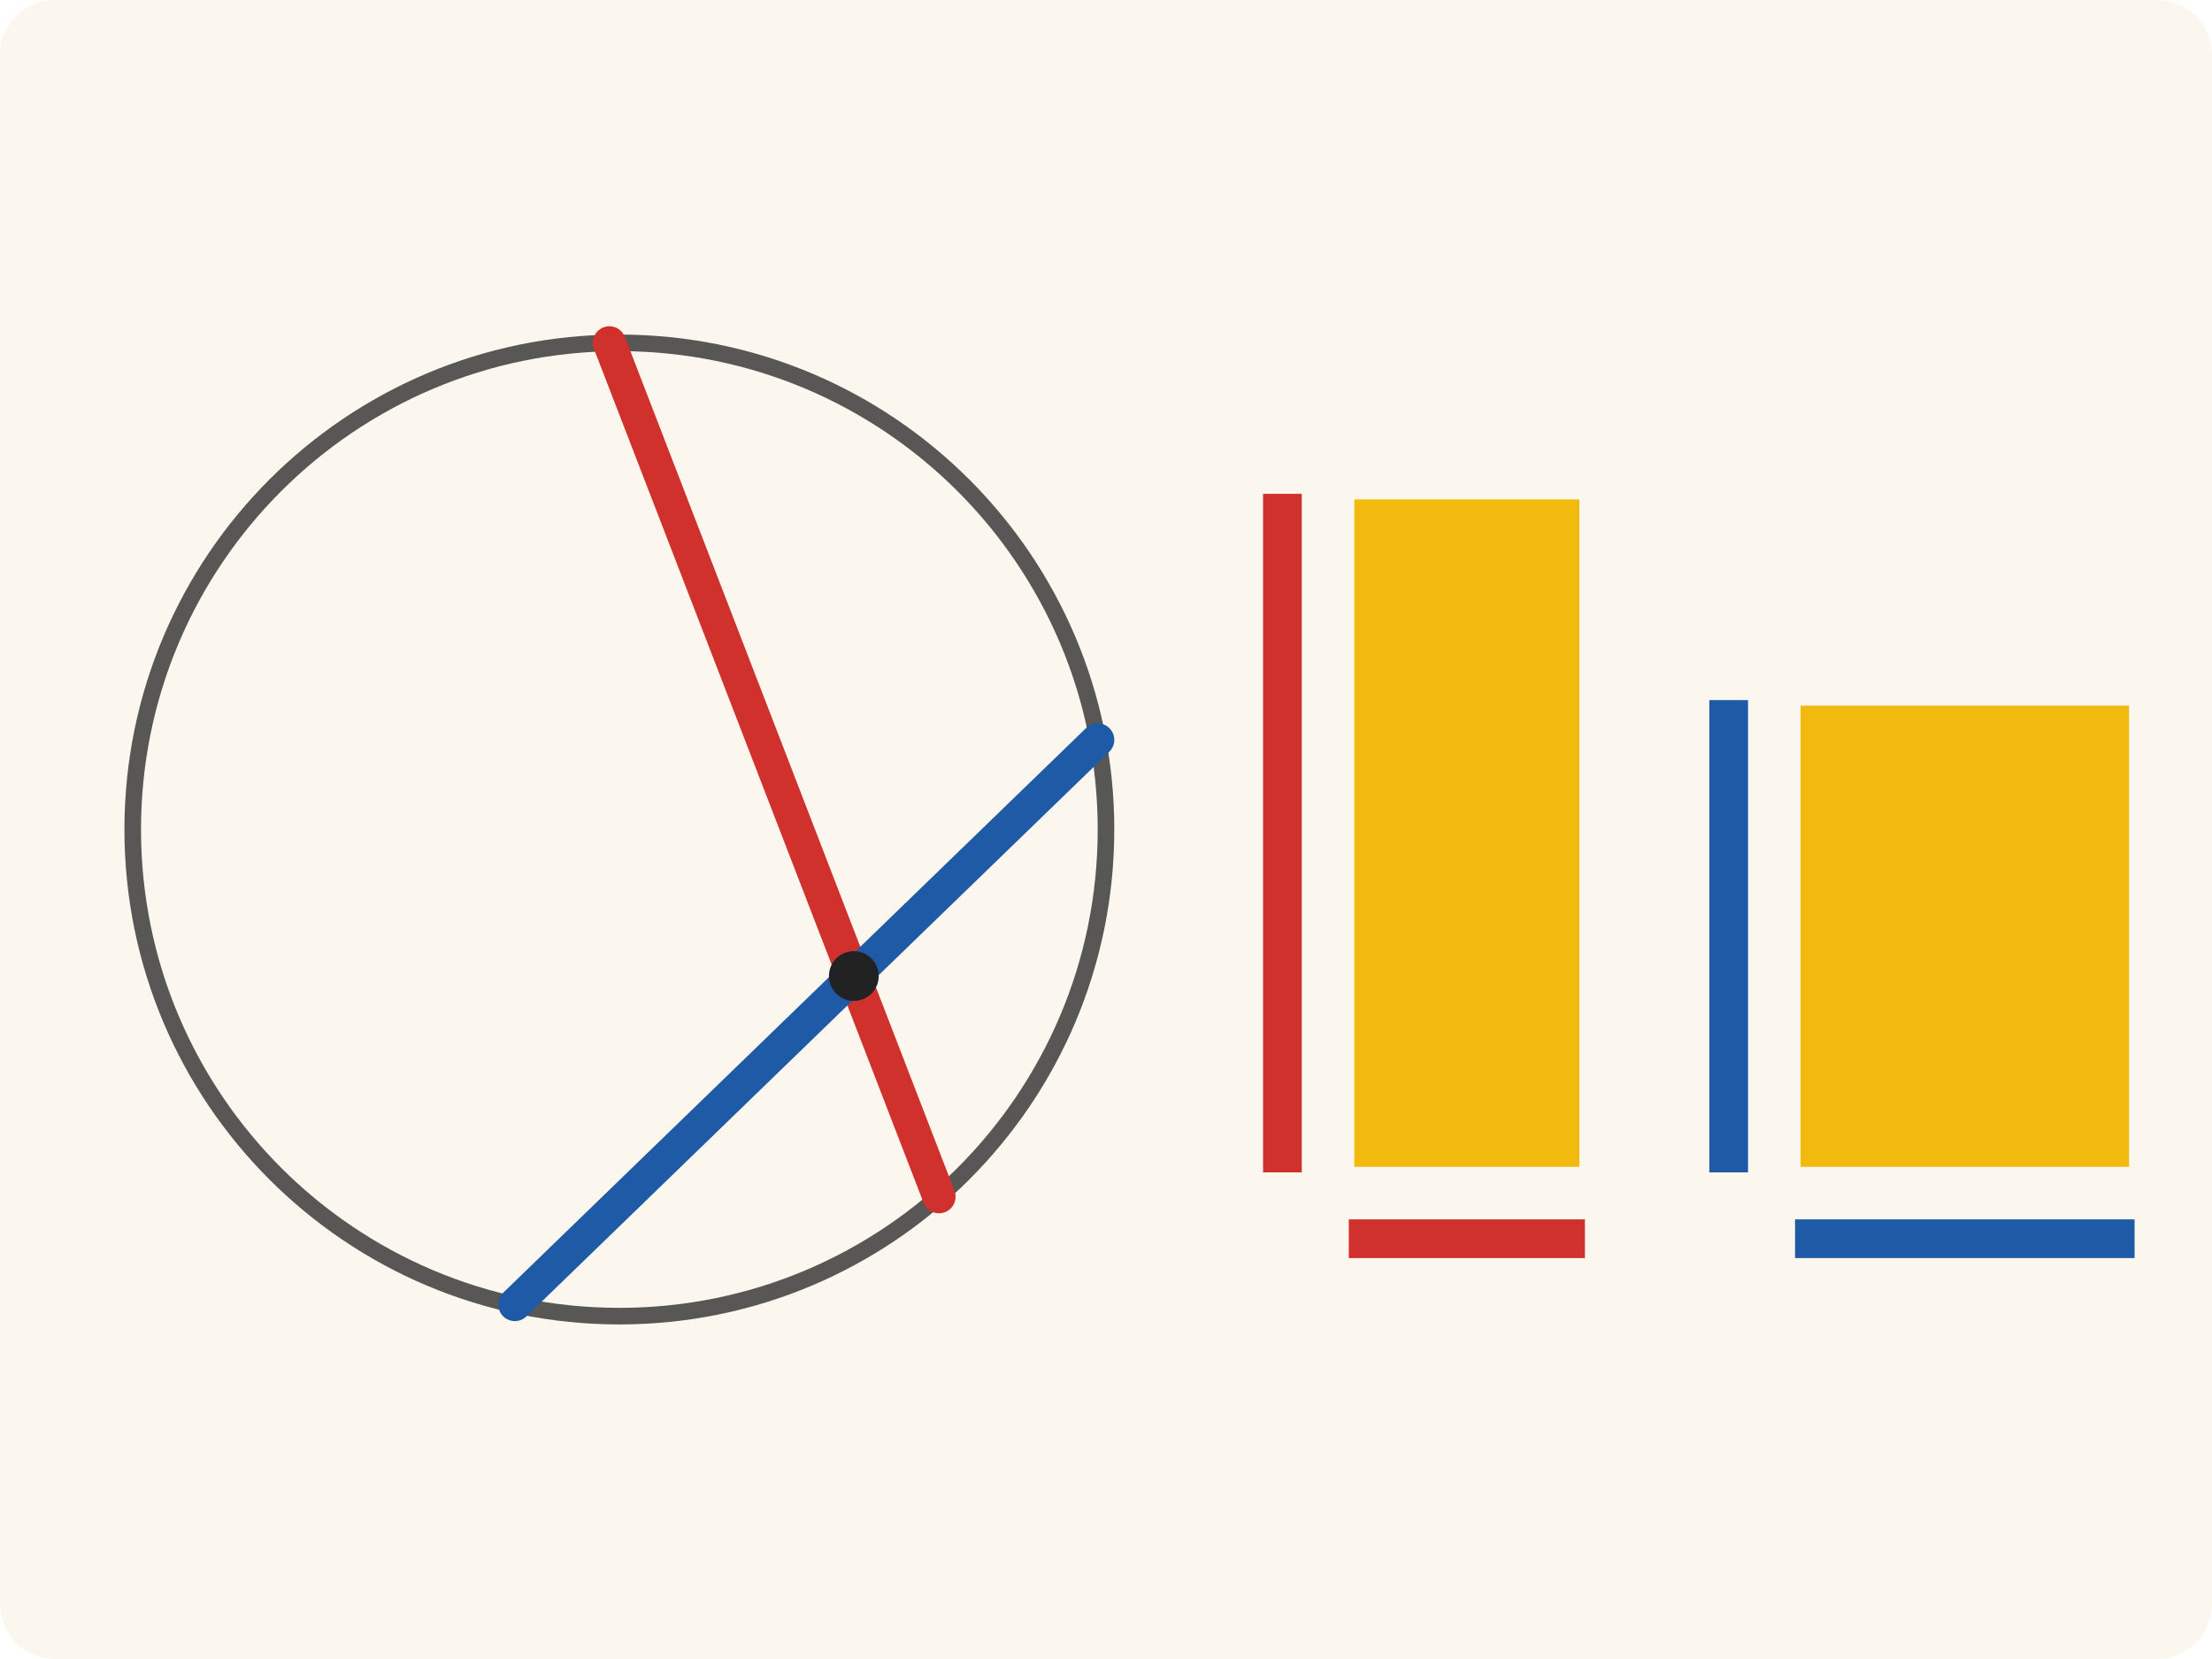
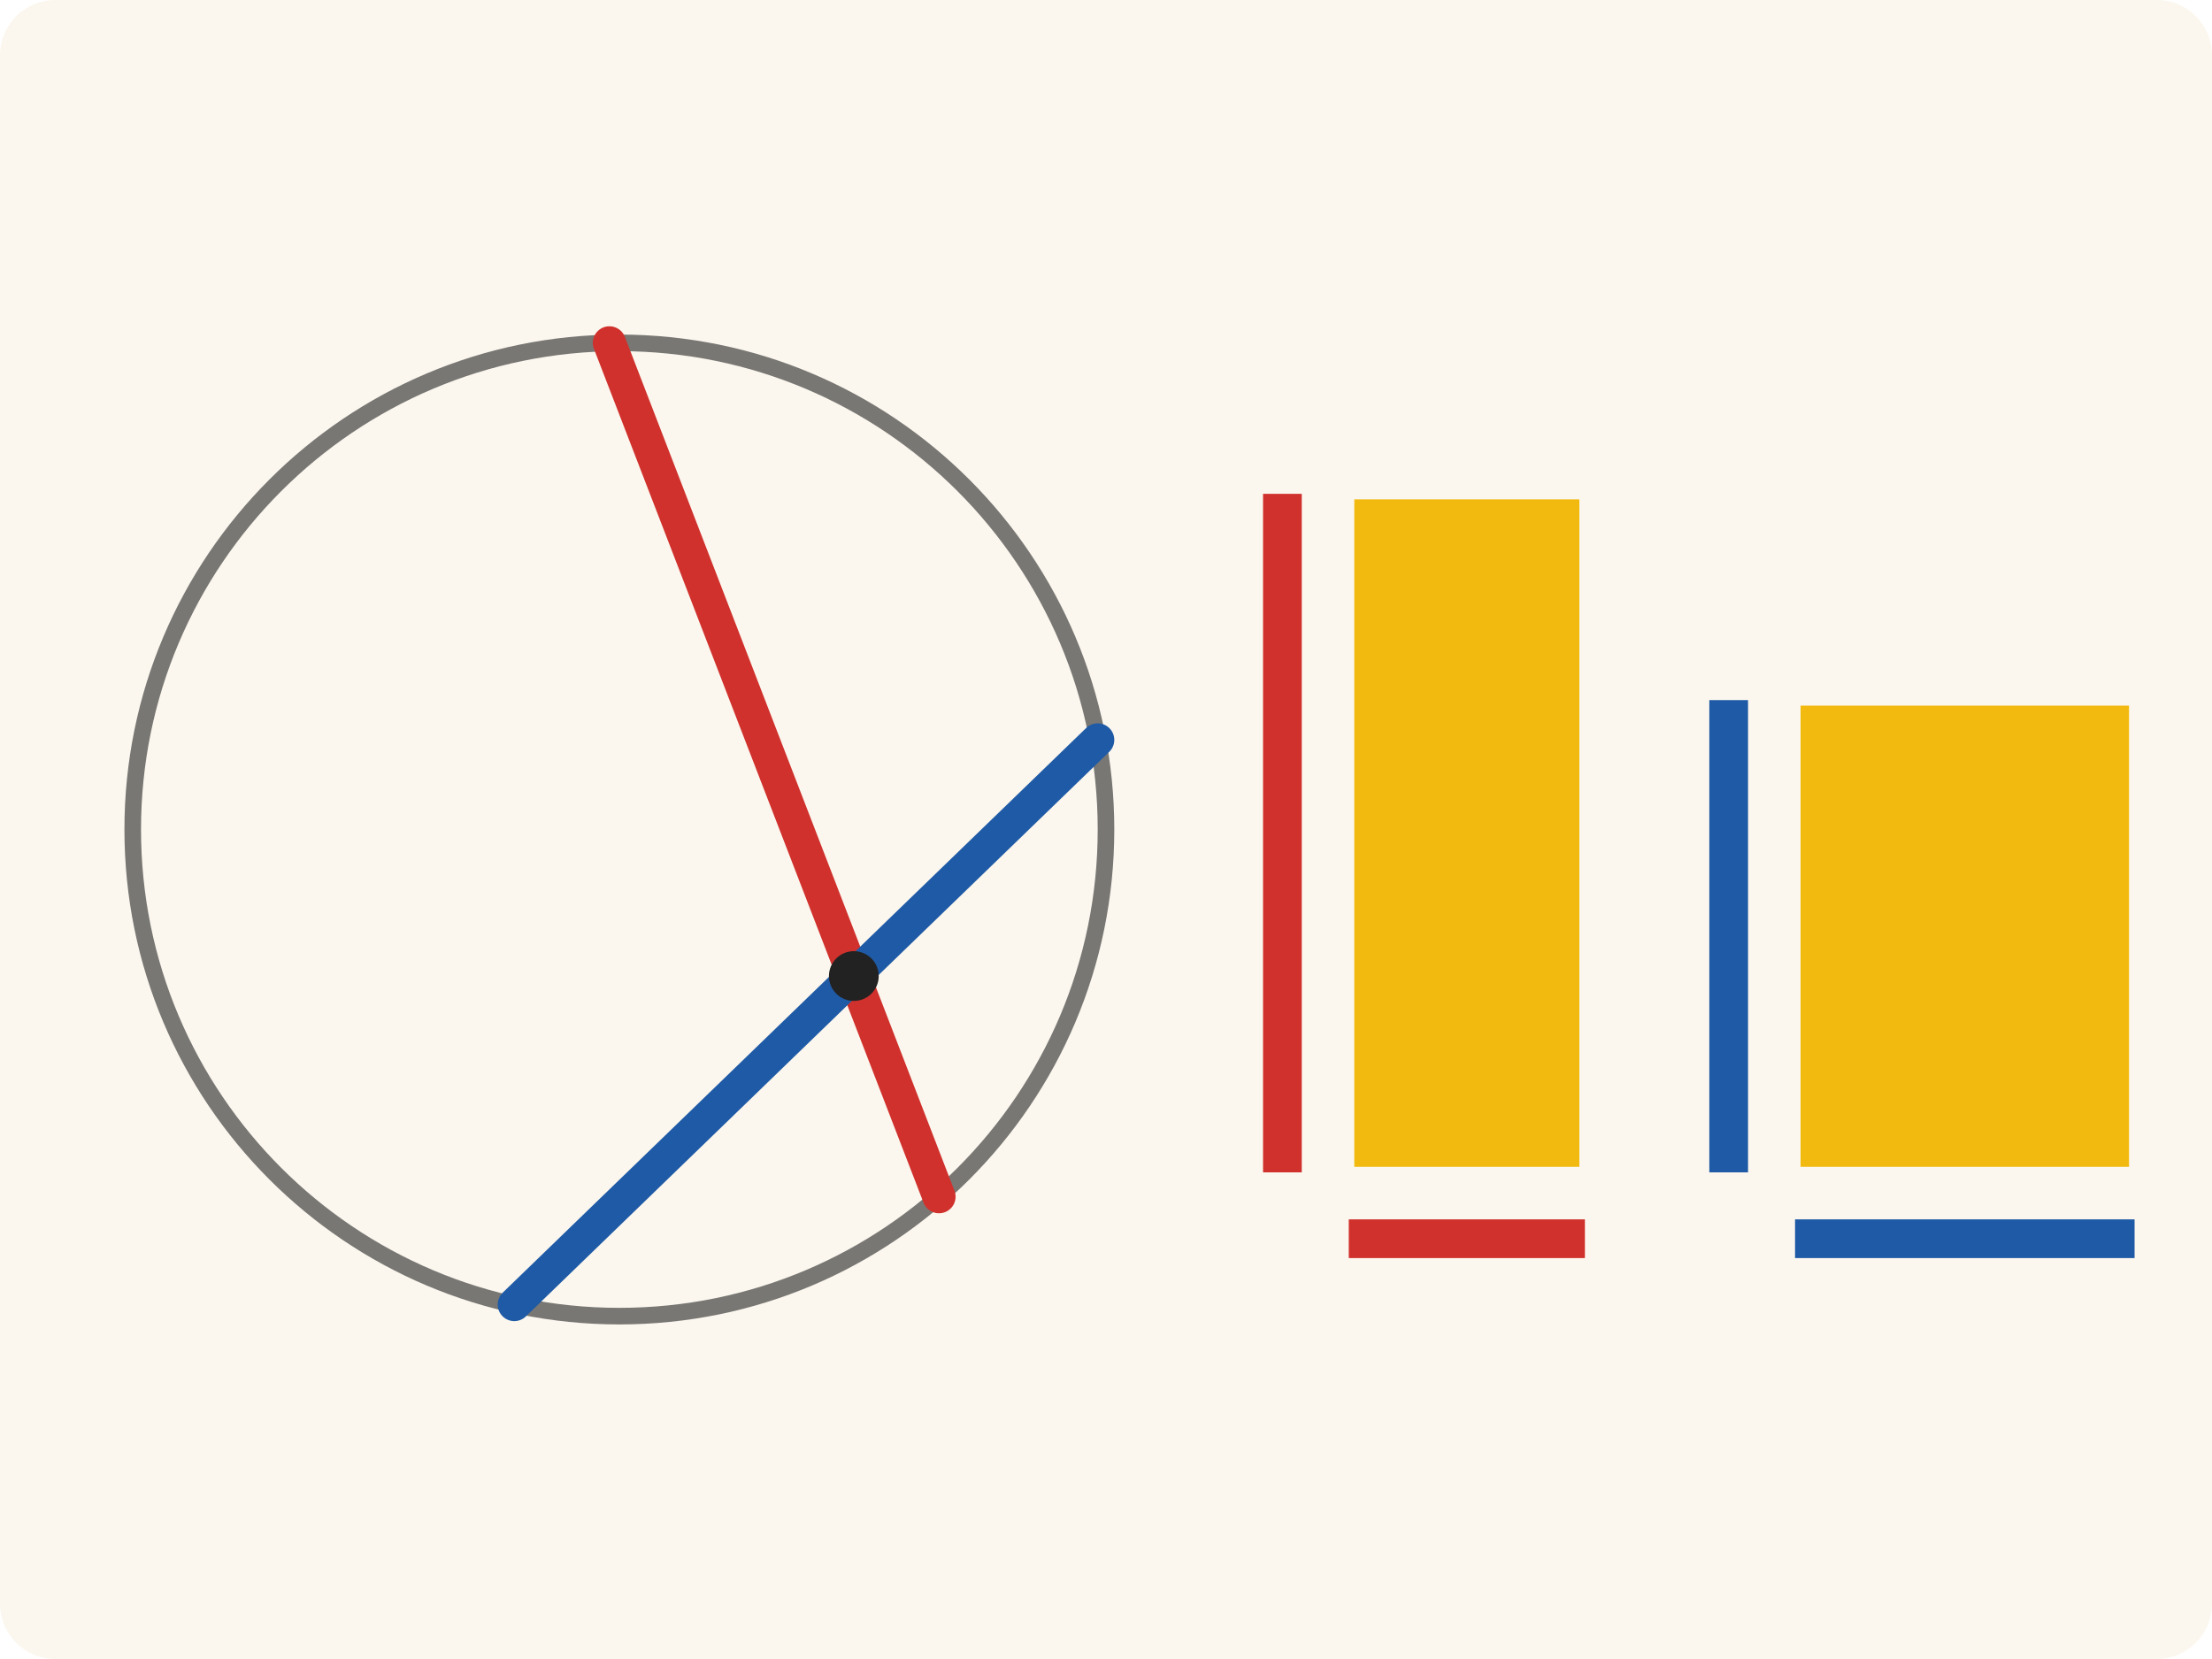
<svg xmlns="http://www.w3.org/2000/svg" viewBox="0 0 400 300" font-family="Georgia, 'Times New Roman', serif">
  <rect x="0" y="0" width="400" height="300" rx="10" fill="#fbf7ee" />
-   <circle cx="112.0" cy="150.0" r="88.0" fill="none" stroke="#222222" stroke-width="3" stroke-opacity="0.75" />
+   <circle cx="112.0" cy="150.0" r="88.0" fill="none" stroke="#222222" stroke-width="3" stroke-opacity="0.6" />
  <line x1="110.2" y1="62.0" x2="169.8" y2="216.4" stroke="#d0312d" stroke-width="6" stroke-linecap="round" />
-   <line x1="198.5" y1="133.8" x2="93.1" y2="235.9" stroke="#1f5aa6" stroke-width="6" stroke-linecap="round" />
+   <line x1="198.5" y1="133.8" x2="93.0" y2="235.9" stroke="#1f5aa6" stroke-width="6" stroke-linecap="round" />
  <circle cx="154.4" cy="176.5" r="4.5" fill="#222222" />
  <polygon points="243.9,89.3 286.6,89.3 286.6,212.0 243.9,212.0" fill="#f2b705" fill-opacity="0.95" stroke="#fbf7ee" stroke-width="2" stroke-linejoin="miter" />
  <polygon points="324.6,126.6 386.0,126.6 386.0,212.0 324.6,212.0" fill="#f2b705" fill-opacity="0.95" stroke="#fbf7ee" stroke-width="2" stroke-linejoin="miter" />
  <line x1="243.9" y1="224.0" x2="286.6" y2="224.0" stroke="#d0312d" stroke-width="7" stroke-linecap="butt" />
  <line x1="231.9" y1="89.3" x2="231.9" y2="212.0" stroke="#d0312d" stroke-width="7" stroke-linecap="butt" />
  <line x1="324.6" y1="224.0" x2="386.0" y2="224.0" stroke="#1f5aa6" stroke-width="7" stroke-linecap="butt" />
  <line x1="312.6" y1="126.6" x2="312.6" y2="212.0" stroke="#1f5aa6" stroke-width="7" stroke-linecap="butt" />
</svg>
